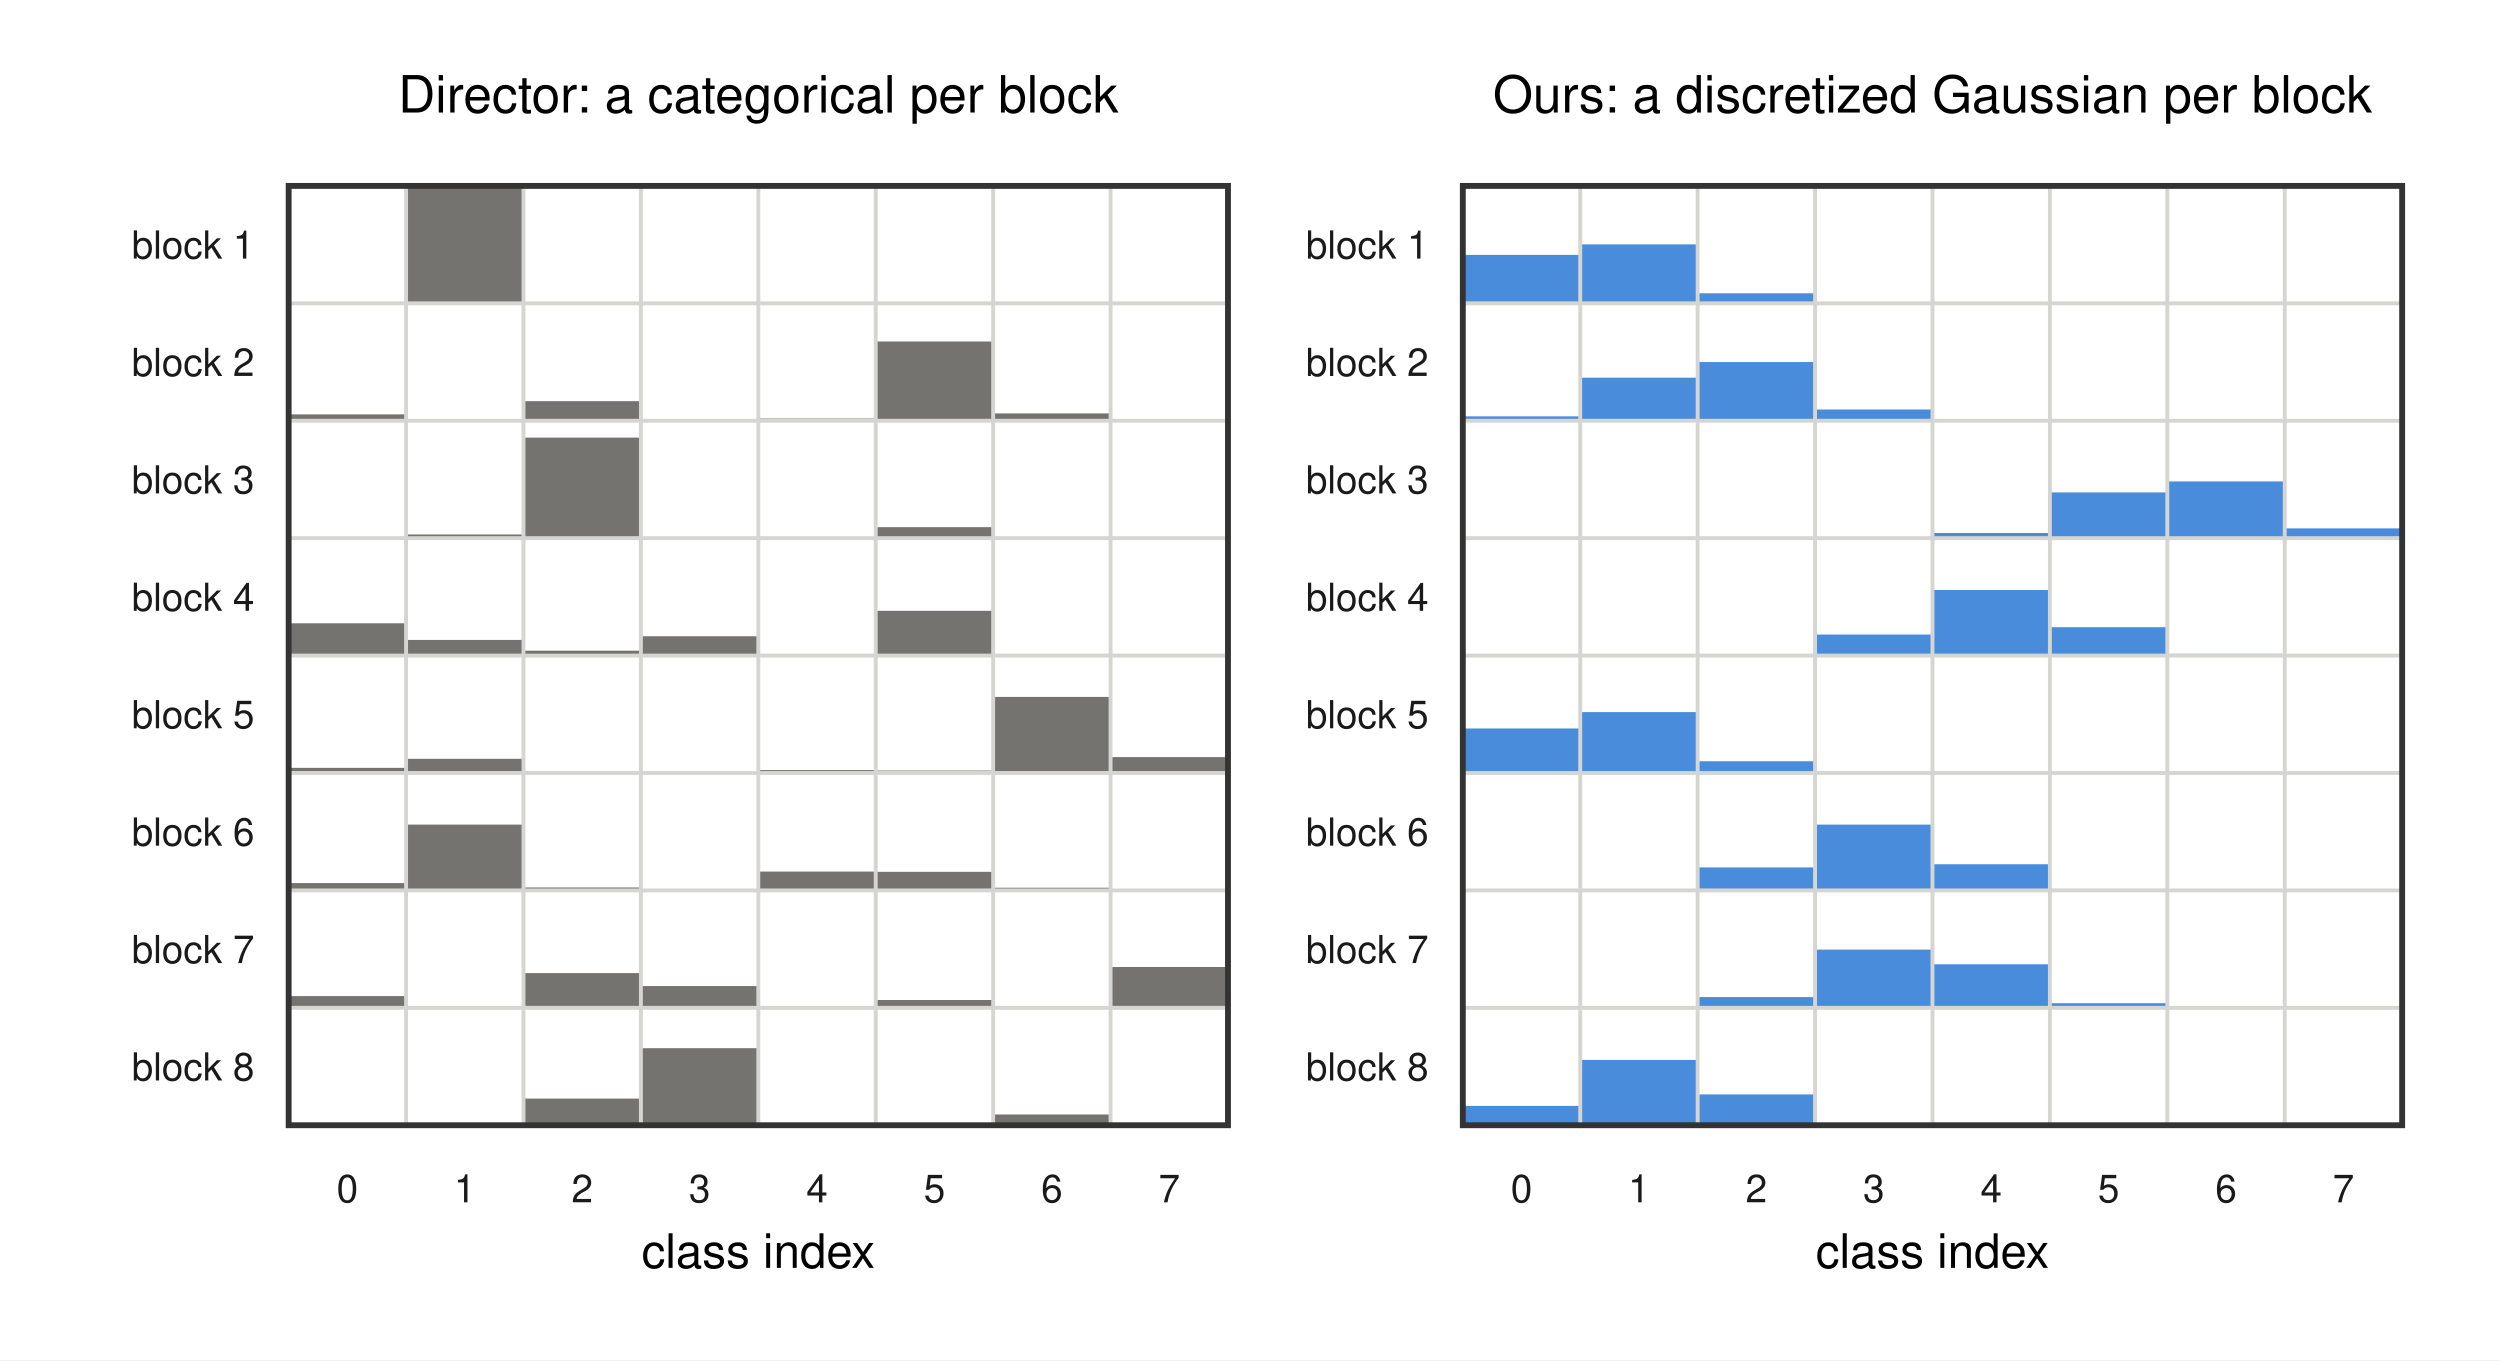
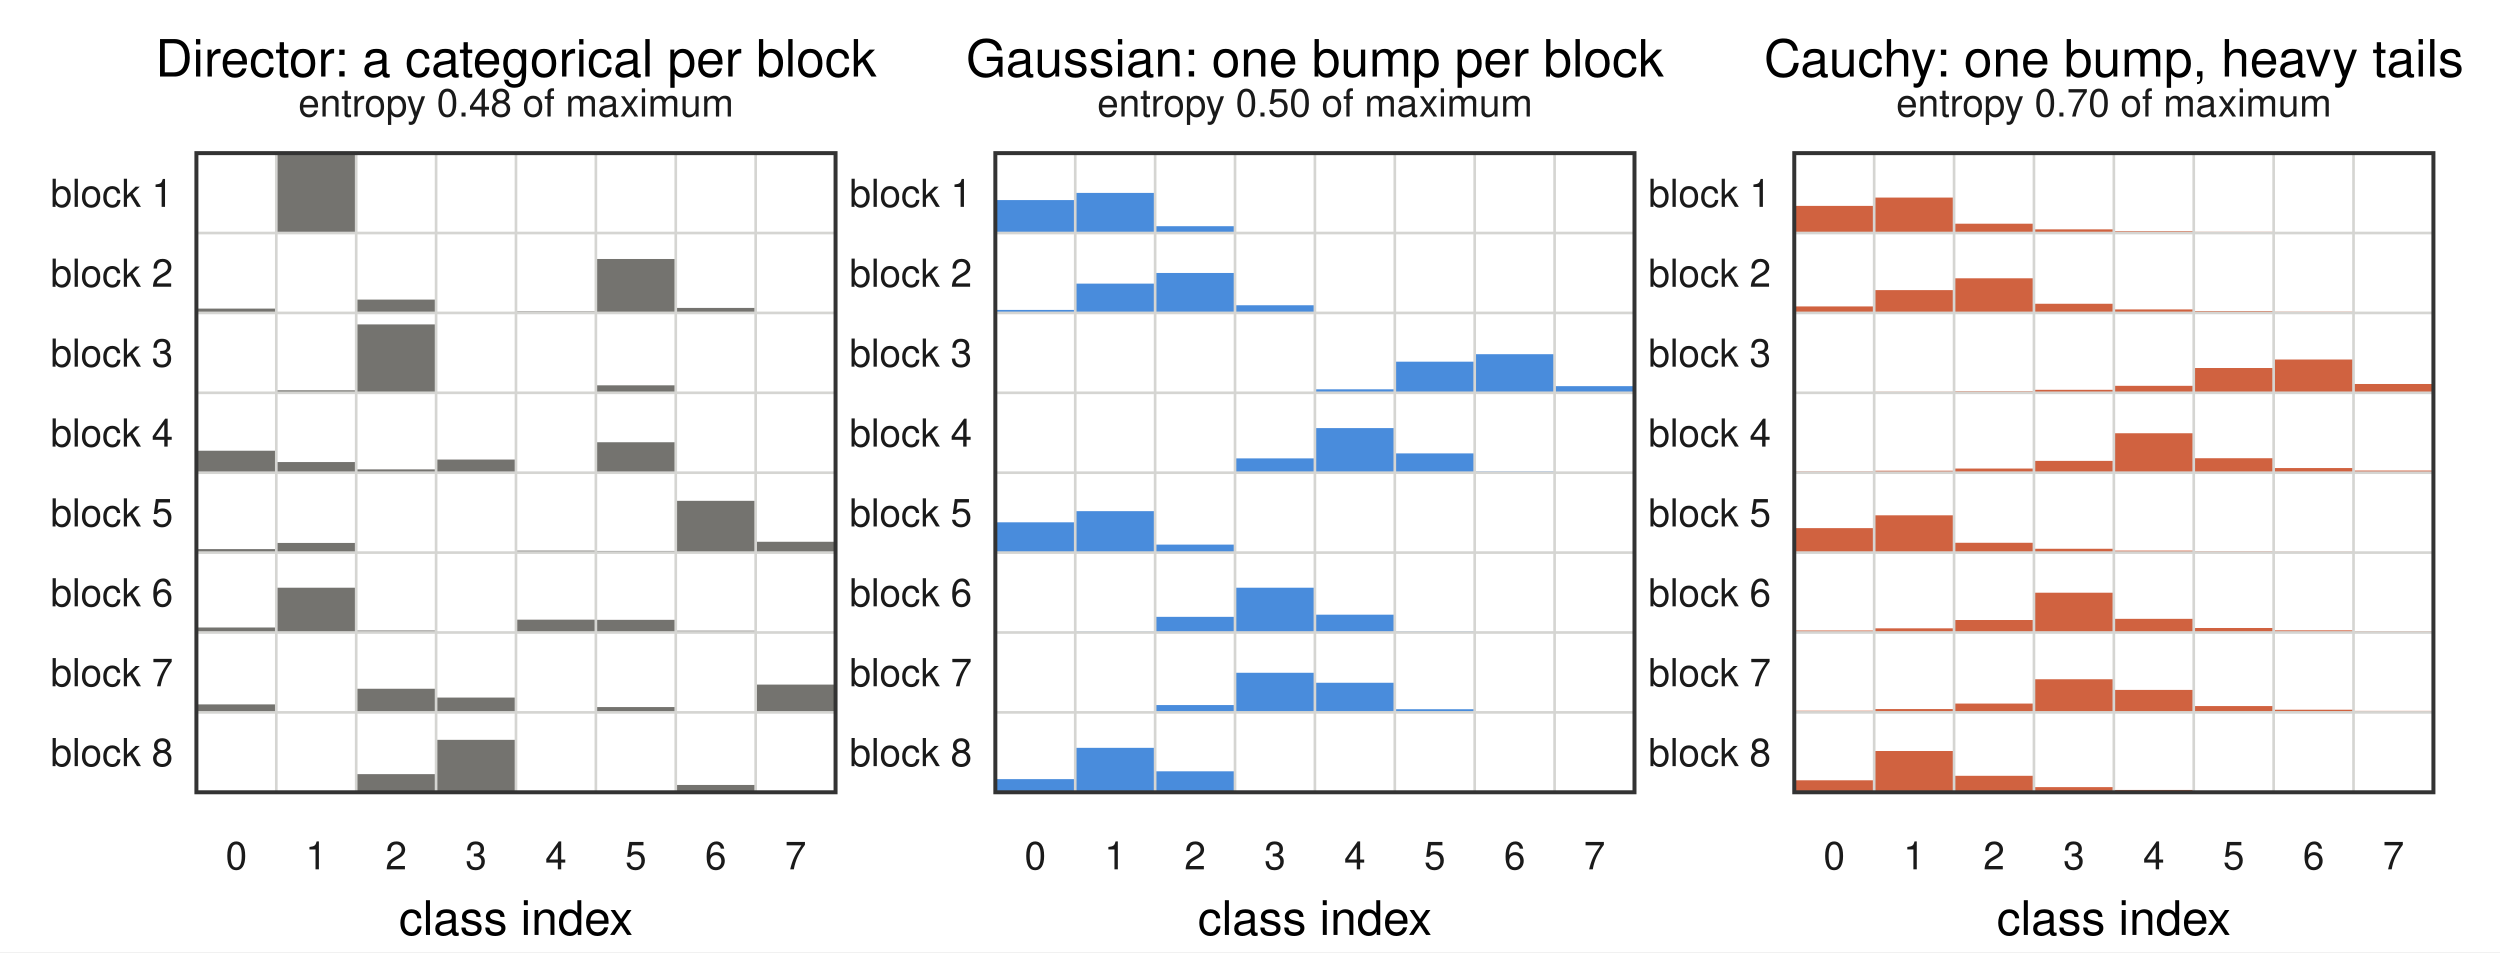
- <svg xmlns="http://www.w3.org/2000/svg" width="1022" height="556" viewBox="0 0 1022 556" font-family="Helvetica,Arial,sans-serif">
-   <rect width="1022" height="556" fill="white" />
-   <text x="310.0" y="46.0" font-size="21.0" fill="#000000" text-anchor="middle">Director: a categorical per block</text>
-   <rect x="166.0" y="76.0" width="48" height="48.0" fill="#5c5b56" fill-opacity="0.85" />
-   <text x="104" y="105.7" font-size="15.8" fill="#1a1a1a" text-anchor="end">block 1</text>
-   <rect x="118.0" y="169.4" width="48" height="2.6" fill="#5c5b56" fill-opacity="0.85" />
-   <rect x="166.0" y="171.5" width="48" height="0.5" fill="#5c5b56" fill-opacity="0.85" />
-   <rect x="214.0" y="164.0" width="48" height="8.0" fill="#5c5b56" fill-opacity="0.85" />
-   <rect x="262.0" y="171.5" width="48" height="0.5" fill="#5c5b56" fill-opacity="0.85" />
-   <rect x="310.0" y="171.1" width="48" height="0.9" fill="#5c5b56" fill-opacity="0.85" />
-   <rect x="358.0" y="139.6" width="48" height="32.4" fill="#5c5b56" fill-opacity="0.85" />
-   <rect x="406.0" y="169.0" width="48" height="3.0" fill="#5c5b56" fill-opacity="0.85" />
-   <text x="104" y="153.7" font-size="15.8" fill="#1a1a1a" text-anchor="end">block 2</text>
-   <rect x="166.0" y="218.5" width="48" height="1.5" fill="#5c5b56" fill-opacity="0.85" />
-   <rect x="214.0" y="178.9" width="48" height="41.1" fill="#5c5b56" fill-opacity="0.85" />
-   <rect x="358.0" y="215.5" width="48" height="4.5" fill="#5c5b56" fill-opacity="0.85" />
-   <text x="104" y="201.7" font-size="15.8" fill="#1a1a1a" text-anchor="end">block 3</text>
-   <rect x="118.0" y="254.8" width="48" height="13.2" fill="#5c5b56" fill-opacity="0.85" />
-   <rect x="166.0" y="261.6" width="48" height="6.4" fill="#5c5b56" fill-opacity="0.85" />
-   <rect x="214.0" y="266.0" width="48" height="2.0" fill="#5c5b56" fill-opacity="0.85" />
-   <rect x="262.0" y="260.1" width="48" height="7.9" fill="#5c5b56" fill-opacity="0.85" />
-   <rect x="358.0" y="249.7" width="48" height="18.3" fill="#5c5b56" fill-opacity="0.85" />
-   <text x="104" y="249.7" font-size="15.8" fill="#1a1a1a" text-anchor="end">block 4</text>
-   <rect x="118.0" y="313.9" width="48" height="2.1" fill="#5c5b56" fill-opacity="0.85" />
-   <rect x="166.0" y="310.2" width="48" height="5.8" fill="#5c5b56" fill-opacity="0.85" />
-   <rect x="310.0" y="314.8" width="48" height="1.2" fill="#5c5b56" fill-opacity="0.85" />
-   <rect x="358.0" y="315.0" width="48" height="1.0" fill="#5c5b56" fill-opacity="0.85" />
-   <rect x="406.0" y="284.9" width="48" height="31.1" fill="#5c5b56" fill-opacity="0.85" />
-   <rect x="454.0" y="309.5" width="48" height="6.5" fill="#5c5b56" fill-opacity="0.85" />
-   <text x="104" y="297.7" font-size="15.8" fill="#1a1a1a" text-anchor="end">block 5</text>
-   <rect x="118.0" y="361.0" width="48" height="3.0" fill="#5c5b56" fill-opacity="0.85" />
-   <rect x="166.0" y="337.1" width="48" height="26.9" fill="#5c5b56" fill-opacity="0.85" />
-   <rect x="214.0" y="362.8" width="48" height="1.2" fill="#5c5b56" fill-opacity="0.85" />
-   <rect x="310.0" y="356.3" width="48" height="7.7" fill="#5c5b56" fill-opacity="0.85" />
-   <rect x="358.0" y="356.4" width="48" height="7.6" fill="#5c5b56" fill-opacity="0.85" />
-   <rect x="406.0" y="362.9" width="48" height="1.1" fill="#5c5b56" fill-opacity="0.85" />
-   <text x="104" y="345.7" font-size="15.8" fill="#1a1a1a" text-anchor="end">block 6</text>
-   <rect x="118.0" y="407.2" width="48" height="4.8" fill="#5c5b56" fill-opacity="0.85" />
-   <rect x="214.0" y="397.8" width="48" height="14.2" fill="#5c5b56" fill-opacity="0.85" />
-   <rect x="262.0" y="403.1" width="48" height="8.9" fill="#5c5b56" fill-opacity="0.85" />
-   <rect x="358.0" y="408.8" width="48" height="3.2" fill="#5c5b56" fill-opacity="0.85" />
-   <rect x="454.0" y="395.3" width="48" height="16.7" fill="#5c5b56" fill-opacity="0.85" />
-   <text x="104" y="393.7" font-size="15.8" fill="#1a1a1a" text-anchor="end">block 7</text>
-   <rect x="214.0" y="449.1" width="48" height="10.9" fill="#5c5b56" fill-opacity="0.85" />
-   <rect x="262.0" y="428.5" width="48" height="31.5" fill="#5c5b56" fill-opacity="0.85" />
-   <rect x="358.0" y="459.4" width="48" height="0.6" fill="#5c5b56" fill-opacity="0.85" />
-   <rect x="406.0" y="455.6" width="48" height="4.4" fill="#5c5b56" fill-opacity="0.85" />
-   <rect x="454.0" y="459.5" width="48" height="0.5" fill="#5c5b56" fill-opacity="0.85" />
-   <text x="104" y="441.7" font-size="15.8" fill="#1a1a1a" text-anchor="end">block 8</text>
-   <line x1="118" y1="76" x2="502" y2="76" stroke="#d5d5d2" stroke-width="1.6" />
-   <line x1="118" y1="124" x2="502" y2="124" stroke="#d5d5d2" stroke-width="1.6" />
-   <line x1="118" y1="172" x2="502" y2="172" stroke="#d5d5d2" stroke-width="1.6" />
-   <line x1="118" y1="220" x2="502" y2="220" stroke="#d5d5d2" stroke-width="1.6" />
-   <line x1="118" y1="268" x2="502" y2="268" stroke="#d5d5d2" stroke-width="1.6" />
-   <line x1="118" y1="316" x2="502" y2="316" stroke="#d5d5d2" stroke-width="1.6" />
-   <line x1="118" y1="364" x2="502" y2="364" stroke="#d5d5d2" stroke-width="1.6" />
-   <line x1="118" y1="412" x2="502" y2="412" stroke="#d5d5d2" stroke-width="1.6" />
-   <line x1="118" y1="460" x2="502" y2="460" stroke="#d5d5d2" stroke-width="1.6" />
-   <line x1="118" y1="76" x2="118" y2="460" stroke="#d5d5d2" stroke-width="1.6" />
-   <line x1="166" y1="76" x2="166" y2="460" stroke="#d5d5d2" stroke-width="1.6" />
-   <line x1="214" y1="76" x2="214" y2="460" stroke="#d5d5d2" stroke-width="1.6" />
-   <line x1="262" y1="76" x2="262" y2="460" stroke="#d5d5d2" stroke-width="1.6" />
-   <line x1="310" y1="76" x2="310" y2="460" stroke="#d5d5d2" stroke-width="1.6" />
-   <line x1="358" y1="76" x2="358" y2="460" stroke="#d5d5d2" stroke-width="1.6" />
-   <line x1="406" y1="76" x2="406" y2="460" stroke="#d5d5d2" stroke-width="1.6" />
-   <line x1="454" y1="76" x2="454" y2="460" stroke="#d5d5d2" stroke-width="1.6" />
-   <line x1="502" y1="76" x2="502" y2="460" stroke="#d5d5d2" stroke-width="1.6" />
-   <rect x="118" y="76" width="384" height="384" fill="none" stroke="#333333" stroke-width="2.4" />
-   <text x="142.0" y="491.5" font-size="15.8" fill="#1a1a1a" text-anchor="middle">0</text>
-   <text x="190.0" y="491.5" font-size="15.8" fill="#1a1a1a" text-anchor="middle">1</text>
-   <text x="238.0" y="491.5" font-size="15.8" fill="#1a1a1a" text-anchor="middle">2</text>
-   <text x="286.0" y="491.5" font-size="15.8" fill="#1a1a1a" text-anchor="middle">3</text>
-   <text x="334.0" y="491.5" font-size="15.8" fill="#1a1a1a" text-anchor="middle">4</text>
-   <text x="382.0" y="491.5" font-size="15.8" fill="#1a1a1a" text-anchor="middle">5</text>
-   <text x="430.0" y="491.5" font-size="15.8" fill="#1a1a1a" text-anchor="middle">6</text>
-   <text x="478.0" y="491.5" font-size="15.8" fill="#1a1a1a" text-anchor="middle">7</text>
-   <text x="310.0" y="518.3" font-size="19.4" fill="#000000" text-anchor="middle">class index</text>
-   <text x="790.0" y="46.0" font-size="21.0" fill="#000000" text-anchor="middle">Ours: a discretized Gaussian per block</text>
-   <rect x="598.0" y="104.2" width="48" height="19.8" fill="#2a78d6" fill-opacity="0.85" />
-   <rect x="646.0" y="99.9" width="48" height="24.1" fill="#2a78d6" fill-opacity="0.85" />
-   <rect x="694.0" y="119.9" width="48" height="4.1" fill="#2a78d6" fill-opacity="0.85" />
-   <text x="584" y="105.7" font-size="15.8" fill="#1a1a1a" text-anchor="end">block 1</text>
-   <rect x="598.0" y="170.2" width="48" height="1.8" fill="#2a78d6" fill-opacity="0.85" />
-   <rect x="646.0" y="154.4" width="48" height="17.6" fill="#2a78d6" fill-opacity="0.85" />
-   <rect x="694.0" y="148.0" width="48" height="24.0" fill="#2a78d6" fill-opacity="0.85" />
-   <rect x="742.0" y="167.4" width="48" height="4.6" fill="#2a78d6" fill-opacity="0.85" />
-   <text x="584" y="153.7" font-size="15.8" fill="#1a1a1a" text-anchor="end">block 2</text>
-   <rect x="790.0" y="217.9" width="48" height="2.1" fill="#2a78d6" fill-opacity="0.85" />
-   <rect x="838.0" y="201.3" width="48" height="18.7" fill="#2a78d6" fill-opacity="0.85" />
-   <rect x="886.0" y="196.8" width="48" height="23.2" fill="#2a78d6" fill-opacity="0.85" />
-   <rect x="934.0" y="216.0" width="48" height="4.0" fill="#2a78d6" fill-opacity="0.85" />
-   <text x="584" y="201.7" font-size="15.8" fill="#1a1a1a" text-anchor="end">block 3</text>
-   <rect x="742.0" y="259.4" width="48" height="8.6" fill="#2a78d6" fill-opacity="0.85" />
-   <rect x="790.0" y="241.2" width="48" height="26.8" fill="#2a78d6" fill-opacity="0.85" />
-   <rect x="838.0" y="256.4" width="48" height="11.6" fill="#2a78d6" fill-opacity="0.85" />
-   <rect x="886.0" y="267.3" width="48" height="0.7" fill="#2a78d6" fill-opacity="0.85" />
-   <text x="584" y="249.7" font-size="15.8" fill="#1a1a1a" text-anchor="end">block 4</text>
-   <rect x="598.0" y="297.8" width="48" height="18.2" fill="#2a78d6" fill-opacity="0.85" />
-   <rect x="646.0" y="291.1" width="48" height="24.9" fill="#2a78d6" fill-opacity="0.85" />
-   <rect x="694.0" y="311.2" width="48" height="4.8" fill="#2a78d6" fill-opacity="0.85" />
-   <text x="584" y="297.7" font-size="15.8" fill="#1a1a1a" text-anchor="end">block 5</text>
-   <rect x="646.0" y="363.5" width="48" height="0.5" fill="#2a78d6" fill-opacity="0.85" />
-   <rect x="694.0" y="354.6" width="48" height="9.4" fill="#2a78d6" fill-opacity="0.85" />
-   <rect x="742.0" y="337.1" width="48" height="26.9" fill="#2a78d6" fill-opacity="0.85" />
-   <rect x="790.0" y="353.3" width="48" height="10.7" fill="#2a78d6" fill-opacity="0.85" />
-   <rect x="838.0" y="363.4" width="48" height="0.6" fill="#2a78d6" fill-opacity="0.85" />
-   <text x="584" y="345.7" font-size="15.8" fill="#1a1a1a" text-anchor="end">block 6</text>
-   <rect x="694.0" y="407.6" width="48" height="4.4" fill="#2a78d6" fill-opacity="0.85" />
-   <rect x="742.0" y="388.2" width="48" height="23.8" fill="#2a78d6" fill-opacity="0.85" />
-   <rect x="790.0" y="394.2" width="48" height="17.8" fill="#2a78d6" fill-opacity="0.85" />
-   <rect x="838.0" y="410.1" width="48" height="1.9" fill="#2a78d6" fill-opacity="0.85" />
-   <text x="584" y="393.7" font-size="15.8" fill="#1a1a1a" text-anchor="end">block 7</text>
-   <rect x="598.0" y="452.1" width="48" height="7.9" fill="#2a78d6" fill-opacity="0.85" />
-   <rect x="646.0" y="433.3" width="48" height="26.7" fill="#2a78d6" fill-opacity="0.85" />
-   <rect x="694.0" y="447.4" width="48" height="12.6" fill="#2a78d6" fill-opacity="0.85" />
-   <rect x="742.0" y="459.2" width="48" height="0.8" fill="#2a78d6" fill-opacity="0.85" />
-   <text x="584" y="441.7" font-size="15.8" fill="#1a1a1a" text-anchor="end">block 8</text>
-   <line x1="598" y1="76" x2="982" y2="76" stroke="#d5d5d2" stroke-width="1.6" />
-   <line x1="598" y1="124" x2="982" y2="124" stroke="#d5d5d2" stroke-width="1.6" />
-   <line x1="598" y1="172" x2="982" y2="172" stroke="#d5d5d2" stroke-width="1.6" />
-   <line x1="598" y1="220" x2="982" y2="220" stroke="#d5d5d2" stroke-width="1.6" />
-   <line x1="598" y1="268" x2="982" y2="268" stroke="#d5d5d2" stroke-width="1.6" />
-   <line x1="598" y1="316" x2="982" y2="316" stroke="#d5d5d2" stroke-width="1.6" />
-   <line x1="598" y1="364" x2="982" y2="364" stroke="#d5d5d2" stroke-width="1.6" />
-   <line x1="598" y1="412" x2="982" y2="412" stroke="#d5d5d2" stroke-width="1.6" />
-   <line x1="598" y1="460" x2="982" y2="460" stroke="#d5d5d2" stroke-width="1.6" />
-   <line x1="598" y1="76" x2="598" y2="460" stroke="#d5d5d2" stroke-width="1.6" />
-   <line x1="646" y1="76" x2="646" y2="460" stroke="#d5d5d2" stroke-width="1.6" />
-   <line x1="694" y1="76" x2="694" y2="460" stroke="#d5d5d2" stroke-width="1.6" />
-   <line x1="742" y1="76" x2="742" y2="460" stroke="#d5d5d2" stroke-width="1.6" />
-   <line x1="790" y1="76" x2="790" y2="460" stroke="#d5d5d2" stroke-width="1.6" />
-   <line x1="838" y1="76" x2="838" y2="460" stroke="#d5d5d2" stroke-width="1.6" />
-   <line x1="886" y1="76" x2="886" y2="460" stroke="#d5d5d2" stroke-width="1.6" />
-   <line x1="934" y1="76" x2="934" y2="460" stroke="#d5d5d2" stroke-width="1.6" />
-   <line x1="982" y1="76" x2="982" y2="460" stroke="#d5d5d2" stroke-width="1.6" />
-   <rect x="598" y="76" width="384" height="384" fill="none" stroke="#333333" stroke-width="2.4" />
-   <text x="622.0" y="491.5" font-size="15.8" fill="#1a1a1a" text-anchor="middle">0</text>
-   <text x="670.0" y="491.5" font-size="15.8" fill="#1a1a1a" text-anchor="middle">1</text>
-   <text x="718.0" y="491.5" font-size="15.8" fill="#1a1a1a" text-anchor="middle">2</text>
-   <text x="766.0" y="491.5" font-size="15.8" fill="#1a1a1a" text-anchor="middle">3</text>
-   <text x="814.0" y="491.5" font-size="15.8" fill="#1a1a1a" text-anchor="middle">4</text>
-   <text x="862.0" y="491.5" font-size="15.8" fill="#1a1a1a" text-anchor="middle">5</text>
-   <text x="910.0" y="491.5" font-size="15.8" fill="#1a1a1a" text-anchor="middle">6</text>
-   <text x="958.0" y="491.5" font-size="15.8" fill="#1a1a1a" text-anchor="middle">7</text>
-   <text x="790.0" y="518.3" font-size="19.4" fill="#000000" text-anchor="middle">class index</text>
+ <svg xmlns="http://www.w3.org/2000/svg" width="1502" height="572" viewBox="0 0 1502 572" font-family="Helvetica,Arial,sans-serif">
+   <rect width="1502" height="572" fill="white" />
+   <text x="310.0" y="46.0" font-size="30.9" fill="#000000" text-anchor="middle">Director: a categorical per block</text>
+   <text x="310.0" y="70.0" font-size="23.2" fill="#1a1a1a" text-anchor="middle">entropy 0.48 of maximum</text>
+   <rect x="166.0" y="92.0" width="48" height="48.0" fill="#5c5b56" fill-opacity="0.85" />
+   <text x="104" y="124.3" font-size="23.2" fill="#1a1a1a" text-anchor="end">block 1</text>
+   <rect x="118.0" y="185.4" width="48" height="2.6" fill="#5c5b56" fill-opacity="0.85" />
+   <rect x="166.0" y="187.5" width="48" height="0.5" fill="#5c5b56" fill-opacity="0.85" />
+   <rect x="214.0" y="180.0" width="48" height="8.0" fill="#5c5b56" fill-opacity="0.85" />
+   <rect x="262.0" y="187.5" width="48" height="0.5" fill="#5c5b56" fill-opacity="0.85" />
+   <rect x="310.0" y="187.1" width="48" height="0.9" fill="#5c5b56" fill-opacity="0.85" />
+   <rect x="358.0" y="155.6" width="48" height="32.4" fill="#5c5b56" fill-opacity="0.85" />
+   <rect x="406.0" y="185.0" width="48" height="3.0" fill="#5c5b56" fill-opacity="0.85" />
+   <text x="104" y="172.3" font-size="23.2" fill="#1a1a1a" text-anchor="end">block 2</text>
+   <rect x="166.0" y="234.5" width="48" height="1.5" fill="#5c5b56" fill-opacity="0.85" />
+   <rect x="214.0" y="194.9" width="48" height="41.1" fill="#5c5b56" fill-opacity="0.85" />
+   <rect x="358.0" y="231.5" width="48" height="4.5" fill="#5c5b56" fill-opacity="0.85" />
+   <text x="104" y="220.3" font-size="23.2" fill="#1a1a1a" text-anchor="end">block 3</text>
+   <rect x="118.0" y="270.8" width="48" height="13.2" fill="#5c5b56" fill-opacity="0.85" />
+   <rect x="166.0" y="277.6" width="48" height="6.4" fill="#5c5b56" fill-opacity="0.85" />
+   <rect x="214.0" y="282.0" width="48" height="2.0" fill="#5c5b56" fill-opacity="0.85" />
+   <rect x="262.0" y="276.1" width="48" height="7.9" fill="#5c5b56" fill-opacity="0.85" />
+   <rect x="358.0" y="265.7" width="48" height="18.3" fill="#5c5b56" fill-opacity="0.85" />
+   <text x="104" y="268.3" font-size="23.2" fill="#1a1a1a" text-anchor="end">block 4</text>
+   <rect x="118.0" y="329.9" width="48" height="2.1" fill="#5c5b56" fill-opacity="0.85" />
+   <rect x="166.0" y="326.2" width="48" height="5.8" fill="#5c5b56" fill-opacity="0.85" />
+   <rect x="310.0" y="330.8" width="48" height="1.2" fill="#5c5b56" fill-opacity="0.85" />
+   <rect x="358.0" y="331.0" width="48" height="1.0" fill="#5c5b56" fill-opacity="0.85" />
+   <rect x="406.0" y="300.9" width="48" height="31.1" fill="#5c5b56" fill-opacity="0.85" />
+   <rect x="454.0" y="325.5" width="48" height="6.5" fill="#5c5b56" fill-opacity="0.85" />
+   <text x="104" y="316.3" font-size="23.2" fill="#1a1a1a" text-anchor="end">block 5</text>
+   <rect x="118.0" y="377.0" width="48" height="3.0" fill="#5c5b56" fill-opacity="0.85" />
+   <rect x="166.0" y="353.1" width="48" height="26.9" fill="#5c5b56" fill-opacity="0.85" />
+   <rect x="214.0" y="378.8" width="48" height="1.2" fill="#5c5b56" fill-opacity="0.85" />
+   <rect x="310.0" y="372.3" width="48" height="7.7" fill="#5c5b56" fill-opacity="0.85" />
+   <rect x="358.0" y="372.4" width="48" height="7.6" fill="#5c5b56" fill-opacity="0.85" />
+   <rect x="406.0" y="378.9" width="48" height="1.1" fill="#5c5b56" fill-opacity="0.85" />
+   <text x="104" y="364.3" font-size="23.2" fill="#1a1a1a" text-anchor="end">block 6</text>
+   <rect x="118.0" y="423.2" width="48" height="4.8" fill="#5c5b56" fill-opacity="0.85" />
+   <rect x="214.0" y="413.8" width="48" height="14.2" fill="#5c5b56" fill-opacity="0.85" />
+   <rect x="262.0" y="419.1" width="48" height="8.9" fill="#5c5b56" fill-opacity="0.85" />
+   <rect x="358.0" y="424.8" width="48" height="3.2" fill="#5c5b56" fill-opacity="0.85" />
+   <rect x="454.0" y="411.3" width="48" height="16.7" fill="#5c5b56" fill-opacity="0.85" />
+   <text x="104" y="412.3" font-size="23.2" fill="#1a1a1a" text-anchor="end">block 7</text>
+   <rect x="214.0" y="465.1" width="48" height="10.9" fill="#5c5b56" fill-opacity="0.85" />
+   <rect x="262.0" y="444.5" width="48" height="31.5" fill="#5c5b56" fill-opacity="0.85" />
+   <rect x="358.0" y="475.4" width="48" height="0.6" fill="#5c5b56" fill-opacity="0.85" />
+   <rect x="406.0" y="471.6" width="48" height="4.4" fill="#5c5b56" fill-opacity="0.85" />
+   <rect x="454.0" y="475.5" width="48" height="0.5" fill="#5c5b56" fill-opacity="0.85" />
+   <text x="104" y="460.3" font-size="23.2" fill="#1a1a1a" text-anchor="end">block 8</text>
+   <line x1="118" y1="92" x2="502" y2="92" stroke="#d5d5d2" stroke-width="1.6" />
+   <line x1="118" y1="140" x2="502" y2="140" stroke="#d5d5d2" stroke-width="1.6" />
+   <line x1="118" y1="188" x2="502" y2="188" stroke="#d5d5d2" stroke-width="1.6" />
+   <line x1="118" y1="236" x2="502" y2="236" stroke="#d5d5d2" stroke-width="1.6" />
+   <line x1="118" y1="284" x2="502" y2="284" stroke="#d5d5d2" stroke-width="1.6" />
+   <line x1="118" y1="332" x2="502" y2="332" stroke="#d5d5d2" stroke-width="1.6" />
+   <line x1="118" y1="380" x2="502" y2="380" stroke="#d5d5d2" stroke-width="1.6" />
+   <line x1="118" y1="428" x2="502" y2="428" stroke="#d5d5d2" stroke-width="1.6" />
+   <line x1="118" y1="476" x2="502" y2="476" stroke="#d5d5d2" stroke-width="1.6" />
+   <line x1="118" y1="92" x2="118" y2="476" stroke="#d5d5d2" stroke-width="1.6" />
+   <line x1="166" y1="92" x2="166" y2="476" stroke="#d5d5d2" stroke-width="1.6" />
+   <line x1="214" y1="92" x2="214" y2="476" stroke="#d5d5d2" stroke-width="1.6" />
+   <line x1="262" y1="92" x2="262" y2="476" stroke="#d5d5d2" stroke-width="1.6" />
+   <line x1="310" y1="92" x2="310" y2="476" stroke="#d5d5d2" stroke-width="1.6" />
+   <line x1="358" y1="92" x2="358" y2="476" stroke="#d5d5d2" stroke-width="1.6" />
+   <line x1="406" y1="92" x2="406" y2="476" stroke="#d5d5d2" stroke-width="1.6" />
+   <line x1="454" y1="92" x2="454" y2="476" stroke="#d5d5d2" stroke-width="1.6" />
+   <line x1="502" y1="92" x2="502" y2="476" stroke="#d5d5d2" stroke-width="1.6" />
+   <rect x="118" y="92" width="384" height="384" fill="none" stroke="#333333" stroke-width="2.4" />
+   <text x="142.0" y="522.3" font-size="23.2" fill="#1a1a1a" text-anchor="middle">0</text>
+   <text x="190.0" y="522.3" font-size="23.2" fill="#1a1a1a" text-anchor="middle">1</text>
+   <text x="238.0" y="522.3" font-size="23.2" fill="#1a1a1a" text-anchor="middle">2</text>
+   <text x="286.0" y="522.3" font-size="23.2" fill="#1a1a1a" text-anchor="middle">3</text>
+   <text x="334.0" y="522.3" font-size="23.2" fill="#1a1a1a" text-anchor="middle">4</text>
+   <text x="382.0" y="522.3" font-size="23.2" fill="#1a1a1a" text-anchor="middle">5</text>
+   <text x="430.0" y="522.3" font-size="23.2" fill="#1a1a1a" text-anchor="middle">6</text>
+   <text x="478.0" y="522.3" font-size="23.2" fill="#1a1a1a" text-anchor="middle">7</text>
+   <text x="310.0" y="561.7" font-size="28.6" fill="#000000" text-anchor="middle">class index</text>
+   <text x="790.0" y="46.0" font-size="30.9" fill="#000000" text-anchor="middle">Gaussian: one bump per block</text>
+   <text x="790.0" y="70.0" font-size="23.2" fill="#1a1a1a" text-anchor="middle">entropy 0.50 of maximum</text>
+   <rect x="598.0" y="120.2" width="48" height="19.8" fill="#2a78d6" fill-opacity="0.85" />
+   <rect x="646.0" y="115.9" width="48" height="24.1" fill="#2a78d6" fill-opacity="0.85" />
+   <rect x="694.0" y="135.9" width="48" height="4.1" fill="#2a78d6" fill-opacity="0.85" />
+   <text x="584" y="124.3" font-size="23.2" fill="#1a1a1a" text-anchor="end">block 1</text>
+   <rect x="598.0" y="186.2" width="48" height="1.8" fill="#2a78d6" fill-opacity="0.85" />
+   <rect x="646.0" y="170.4" width="48" height="17.6" fill="#2a78d6" fill-opacity="0.85" />
+   <rect x="694.0" y="164.0" width="48" height="24.0" fill="#2a78d6" fill-opacity="0.85" />
+   <rect x="742.0" y="183.4" width="48" height="4.6" fill="#2a78d6" fill-opacity="0.85" />
+   <text x="584" y="172.3" font-size="23.2" fill="#1a1a1a" text-anchor="end">block 2</text>
+   <rect x="790.0" y="233.9" width="48" height="2.1" fill="#2a78d6" fill-opacity="0.85" />
+   <rect x="838.0" y="217.3" width="48" height="18.7" fill="#2a78d6" fill-opacity="0.85" />
+   <rect x="886.0" y="212.8" width="48" height="23.2" fill="#2a78d6" fill-opacity="0.85" />
+   <rect x="934.0" y="232.0" width="48" height="4.0" fill="#2a78d6" fill-opacity="0.85" />
+   <text x="584" y="220.3" font-size="23.2" fill="#1a1a1a" text-anchor="end">block 3</text>
+   <rect x="742.0" y="275.4" width="48" height="8.6" fill="#2a78d6" fill-opacity="0.85" />
+   <rect x="790.0" y="257.2" width="48" height="26.8" fill="#2a78d6" fill-opacity="0.85" />
+   <rect x="838.0" y="272.4" width="48" height="11.6" fill="#2a78d6" fill-opacity="0.85" />
+   <rect x="886.0" y="283.3" width="48" height="0.7" fill="#2a78d6" fill-opacity="0.85" />
+   <text x="584" y="268.3" font-size="23.2" fill="#1a1a1a" text-anchor="end">block 4</text>
+   <rect x="598.0" y="313.8" width="48" height="18.2" fill="#2a78d6" fill-opacity="0.85" />
+   <rect x="646.0" y="307.1" width="48" height="24.9" fill="#2a78d6" fill-opacity="0.85" />
+   <rect x="694.0" y="327.2" width="48" height="4.8" fill="#2a78d6" fill-opacity="0.85" />
+   <text x="584" y="316.3" font-size="23.2" fill="#1a1a1a" text-anchor="end">block 5</text>
+   <rect x="646.0" y="379.5" width="48" height="0.5" fill="#2a78d6" fill-opacity="0.85" />
+   <rect x="694.0" y="370.6" width="48" height="9.4" fill="#2a78d6" fill-opacity="0.85" />
+   <rect x="742.0" y="353.1" width="48" height="26.9" fill="#2a78d6" fill-opacity="0.85" />
+   <rect x="790.0" y="369.3" width="48" height="10.7" fill="#2a78d6" fill-opacity="0.85" />
+   <rect x="838.0" y="379.4" width="48" height="0.6" fill="#2a78d6" fill-opacity="0.85" />
+   <text x="584" y="364.3" font-size="23.2" fill="#1a1a1a" text-anchor="end">block 6</text>
+   <rect x="694.0" y="423.6" width="48" height="4.4" fill="#2a78d6" fill-opacity="0.85" />
+   <rect x="742.0" y="404.2" width="48" height="23.8" fill="#2a78d6" fill-opacity="0.85" />
+   <rect x="790.0" y="410.2" width="48" height="17.8" fill="#2a78d6" fill-opacity="0.85" />
+   <rect x="838.0" y="426.1" width="48" height="1.9" fill="#2a78d6" fill-opacity="0.85" />
+   <text x="584" y="412.3" font-size="23.2" fill="#1a1a1a" text-anchor="end">block 7</text>
+   <rect x="598.0" y="468.1" width="48" height="7.9" fill="#2a78d6" fill-opacity="0.85" />
+   <rect x="646.0" y="449.3" width="48" height="26.7" fill="#2a78d6" fill-opacity="0.85" />
+   <rect x="694.0" y="463.4" width="48" height="12.6" fill="#2a78d6" fill-opacity="0.85" />
+   <rect x="742.0" y="475.2" width="48" height="0.8" fill="#2a78d6" fill-opacity="0.85" />
+   <text x="584" y="460.3" font-size="23.2" fill="#1a1a1a" text-anchor="end">block 8</text>
+   <line x1="598" y1="92" x2="982" y2="92" stroke="#d5d5d2" stroke-width="1.6" />
+   <line x1="598" y1="140" x2="982" y2="140" stroke="#d5d5d2" stroke-width="1.6" />
+   <line x1="598" y1="188" x2="982" y2="188" stroke="#d5d5d2" stroke-width="1.6" />
+   <line x1="598" y1="236" x2="982" y2="236" stroke="#d5d5d2" stroke-width="1.6" />
+   <line x1="598" y1="284" x2="982" y2="284" stroke="#d5d5d2" stroke-width="1.6" />
+   <line x1="598" y1="332" x2="982" y2="332" stroke="#d5d5d2" stroke-width="1.6" />
+   <line x1="598" y1="380" x2="982" y2="380" stroke="#d5d5d2" stroke-width="1.6" />
+   <line x1="598" y1="428" x2="982" y2="428" stroke="#d5d5d2" stroke-width="1.6" />
+   <line x1="598" y1="476" x2="982" y2="476" stroke="#d5d5d2" stroke-width="1.6" />
+   <line x1="598" y1="92" x2="598" y2="476" stroke="#d5d5d2" stroke-width="1.6" />
+   <line x1="646" y1="92" x2="646" y2="476" stroke="#d5d5d2" stroke-width="1.6" />
+   <line x1="694" y1="92" x2="694" y2="476" stroke="#d5d5d2" stroke-width="1.6" />
+   <line x1="742" y1="92" x2="742" y2="476" stroke="#d5d5d2" stroke-width="1.6" />
+   <line x1="790" y1="92" x2="790" y2="476" stroke="#d5d5d2" stroke-width="1.6" />
+   <line x1="838" y1="92" x2="838" y2="476" stroke="#d5d5d2" stroke-width="1.6" />
+   <line x1="886" y1="92" x2="886" y2="476" stroke="#d5d5d2" stroke-width="1.6" />
+   <line x1="934" y1="92" x2="934" y2="476" stroke="#d5d5d2" stroke-width="1.6" />
+   <line x1="982" y1="92" x2="982" y2="476" stroke="#d5d5d2" stroke-width="1.6" />
+   <rect x="598" y="92" width="384" height="384" fill="none" stroke="#333333" stroke-width="2.4" />
+   <text x="622.0" y="522.3" font-size="23.2" fill="#1a1a1a" text-anchor="middle">0</text>
+   <text x="670.0" y="522.3" font-size="23.2" fill="#1a1a1a" text-anchor="middle">1</text>
+   <text x="718.0" y="522.3" font-size="23.2" fill="#1a1a1a" text-anchor="middle">2</text>
+   <text x="766.0" y="522.3" font-size="23.2" fill="#1a1a1a" text-anchor="middle">3</text>
+   <text x="814.0" y="522.3" font-size="23.2" fill="#1a1a1a" text-anchor="middle">4</text>
+   <text x="862.0" y="522.3" font-size="23.2" fill="#1a1a1a" text-anchor="middle">5</text>
+   <text x="910.0" y="522.3" font-size="23.2" fill="#1a1a1a" text-anchor="middle">6</text>
+   <text x="958.0" y="522.3" font-size="23.2" fill="#1a1a1a" text-anchor="middle">7</text>
+   <text x="790.0" y="561.7" font-size="28.6" fill="#000000" text-anchor="middle">class index</text>
+   <text x="1270.0" y="46.0" font-size="30.9" fill="#000000" text-anchor="middle">Cauchy: one bump, heavy tails</text>
+   <text x="1270.0" y="70.0" font-size="23.2" fill="#1a1a1a" text-anchor="middle">entropy 0.70 of maximum</text>
+   <rect x="1078.0" y="123.7" width="48" height="16.3" fill="#c8471f" fill-opacity="0.85" />
+   <rect x="1126.0" y="118.7" width="48" height="21.3" fill="#c8471f" fill-opacity="0.85" />
+   <rect x="1174.0" y="134.4" width="48" height="5.6" fill="#c8471f" fill-opacity="0.85" />
+   <rect x="1222.0" y="137.8" width="48" height="2.2" fill="#c8471f" fill-opacity="0.85" />
+   <rect x="1270.0" y="138.9" width="48" height="1.1" fill="#c8471f" fill-opacity="0.85" />
+   <rect x="1318.0" y="139.3" width="48" height="0.7" fill="#c8471f" fill-opacity="0.85" />
+   <rect x="1366.0" y="139.5" width="48" height="0.5" fill="#c8471f" fill-opacity="0.85" />
+   <text x="1064" y="124.3" font-size="23.2" fill="#1a1a1a" text-anchor="end">block 1</text>
+   <rect x="1078.0" y="184.1" width="48" height="3.9" fill="#c8471f" fill-opacity="0.85" />
+   <rect x="1126.0" y="174.3" width="48" height="13.7" fill="#c8471f" fill-opacity="0.85" />
+   <rect x="1174.0" y="167.2" width="48" height="20.8" fill="#c8471f" fill-opacity="0.85" />
+   <rect x="1222.0" y="182.5" width="48" height="5.5" fill="#c8471f" fill-opacity="0.85" />
+   <rect x="1270.0" y="185.9" width="48" height="2.1" fill="#c8471f" fill-opacity="0.85" />
+   <rect x="1318.0" y="186.9" width="48" height="1.1" fill="#c8471f" fill-opacity="0.85" />
+   <rect x="1366.0" y="187.3" width="48" height="0.7" fill="#c8471f" fill-opacity="0.85" />
+   <rect x="1414.0" y="187.6" width="48" height="0.4" fill="#c8471f" fill-opacity="0.85" />
+   <text x="1064" y="172.3" font-size="23.2" fill="#1a1a1a" text-anchor="end">block 2</text>
+   <rect x="1078.0" y="235.6" width="48" height="0.4" fill="#c8471f" fill-opacity="0.85" />
+   <rect x="1126.0" y="235.4" width="48" height="0.6" fill="#c8471f" fill-opacity="0.85" />
+   <rect x="1174.0" y="235.1" width="48" height="0.9" fill="#c8471f" fill-opacity="0.85" />
+   <rect x="1222.0" y="234.2" width="48" height="1.8" fill="#c8471f" fill-opacity="0.85" />
+   <rect x="1270.0" y="231.8" width="48" height="4.2" fill="#c8471f" fill-opacity="0.85" />
+   <rect x="1318.0" y="221.1" width="48" height="14.9" fill="#c8471f" fill-opacity="0.85" />
+   <rect x="1366.0" y="216.0" width="48" height="20.0" fill="#c8471f" fill-opacity="0.85" />
+   <rect x="1414.0" y="230.7" width="48" height="5.3" fill="#c8471f" fill-opacity="0.85" />
+   <text x="1064" y="220.3" font-size="23.2" fill="#1a1a1a" text-anchor="end">block 3</text>
+   <rect x="1078.0" y="283.3" width="48" height="0.7" fill="#c8471f" fill-opacity="0.85" />
+   <rect x="1126.0" y="282.8" width="48" height="1.2" fill="#c8471f" fill-opacity="0.85" />
+   <rect x="1174.0" y="281.5" width="48" height="2.5" fill="#c8471f" fill-opacity="0.85" />
+   <rect x="1222.0" y="276.9" width="48" height="7.1" fill="#c8471f" fill-opacity="0.85" />
+   <rect x="1270.0" y="260.3" width="48" height="23.7" fill="#c8471f" fill-opacity="0.85" />
+   <rect x="1318.0" y="275.3" width="48" height="8.7" fill="#c8471f" fill-opacity="0.85" />
+   <rect x="1366.0" y="281.2" width="48" height="2.8" fill="#c8471f" fill-opacity="0.85" />
+   <rect x="1414.0" y="282.7" width="48" height="1.3" fill="#c8471f" fill-opacity="0.85" />
+   <text x="1064" y="268.3" font-size="23.2" fill="#1a1a1a" text-anchor="end">block 4</text>
+   <rect x="1078.0" y="317.3" width="48" height="14.7" fill="#c8471f" fill-opacity="0.85" />
+   <rect x="1126.0" y="309.6" width="48" height="22.4" fill="#c8471f" fill-opacity="0.85" />
+   <rect x="1174.0" y="326.1" width="48" height="5.9" fill="#c8471f" fill-opacity="0.85" />
+   <rect x="1222.0" y="329.7" width="48" height="2.3" fill="#c8471f" fill-opacity="0.85" />
+   <rect x="1270.0" y="330.8" width="48" height="1.2" fill="#c8471f" fill-opacity="0.85" />
+   <rect x="1318.0" y="331.3" width="48" height="0.7" fill="#c8471f" fill-opacity="0.85" />
+   <rect x="1366.0" y="331.5" width="48" height="0.5" fill="#c8471f" fill-opacity="0.85" />
+   <text x="1064" y="316.3" font-size="23.2" fill="#1a1a1a" text-anchor="end">block 5</text>
+   <rect x="1078.0" y="378.8" width="48" height="1.2" fill="#c8471f" fill-opacity="0.85" />
+   <rect x="1126.0" y="377.5" width="48" height="2.5" fill="#c8471f" fill-opacity="0.85" />
+   <rect x="1174.0" y="372.5" width="48" height="7.5" fill="#c8471f" fill-opacity="0.85" />
+   <rect x="1222.0" y="356.1" width="48" height="23.9" fill="#c8471f" fill-opacity="0.85" />
+   <rect x="1270.0" y="371.8" width="48" height="8.2" fill="#c8471f" fill-opacity="0.85" />
+   <rect x="1318.0" y="377.3" width="48" height="2.7" fill="#c8471f" fill-opacity="0.85" />
+   <rect x="1366.0" y="378.7" width="48" height="1.3" fill="#c8471f" fill-opacity="0.85" />
+   <rect x="1414.0" y="379.3" width="48" height="0.7" fill="#c8471f" fill-opacity="0.85" />
+   <text x="1064" y="364.3" font-size="23.2" fill="#1a1a1a" text-anchor="end">block 6</text>
+   <rect x="1078.0" y="427.0" width="48" height="1.0" fill="#c8471f" fill-opacity="0.85" />
+   <rect x="1126.0" y="426.0" width="48" height="2.0" fill="#c8471f" fill-opacity="0.85" />
+   <rect x="1174.0" y="422.7" width="48" height="5.3" fill="#c8471f" fill-opacity="0.85" />
+   <rect x="1222.0" y="408.1" width="48" height="19.9" fill="#c8471f" fill-opacity="0.85" />
+   <rect x="1270.0" y="414.5" width="48" height="13.5" fill="#c8471f" fill-opacity="0.85" />
+   <rect x="1318.0" y="424.2" width="48" height="3.8" fill="#c8471f" fill-opacity="0.85" />
+   <rect x="1366.0" y="426.4" width="48" height="1.6" fill="#c8471f" fill-opacity="0.85" />
+   <rect x="1414.0" y="427.1" width="48" height="0.9" fill="#c8471f" fill-opacity="0.85" />
+   <text x="1064" y="412.3" font-size="23.2" fill="#1a1a1a" text-anchor="end">block 7</text>
+   <rect x="1078.0" y="468.8" width="48" height="7.2" fill="#c8471f" fill-opacity="0.85" />
+   <rect x="1126.0" y="451.2" width="48" height="24.8" fill="#c8471f" fill-opacity="0.85" />
+   <rect x="1174.0" y="466.1" width="48" height="9.9" fill="#c8471f" fill-opacity="0.85" />
+   <rect x="1222.0" y="472.9" width="48" height="3.1" fill="#c8471f" fill-opacity="0.85" />
+   <rect x="1270.0" y="474.6" width="48" height="1.4" fill="#c8471f" fill-opacity="0.85" />
+   <rect x="1318.0" y="475.2" width="48" height="0.8" fill="#c8471f" fill-opacity="0.85" />
+   <rect x="1366.0" y="475.5" width="48" height="0.5" fill="#c8471f" fill-opacity="0.85" />
+   <text x="1064" y="460.3" font-size="23.2" fill="#1a1a1a" text-anchor="end">block 8</text>
+   <line x1="1078" y1="92" x2="1462" y2="92" stroke="#d5d5d2" stroke-width="1.6" />
+   <line x1="1078" y1="140" x2="1462" y2="140" stroke="#d5d5d2" stroke-width="1.6" />
+   <line x1="1078" y1="188" x2="1462" y2="188" stroke="#d5d5d2" stroke-width="1.6" />
+   <line x1="1078" y1="236" x2="1462" y2="236" stroke="#d5d5d2" stroke-width="1.6" />
+   <line x1="1078" y1="284" x2="1462" y2="284" stroke="#d5d5d2" stroke-width="1.6" />
+   <line x1="1078" y1="332" x2="1462" y2="332" stroke="#d5d5d2" stroke-width="1.6" />
+   <line x1="1078" y1="380" x2="1462" y2="380" stroke="#d5d5d2" stroke-width="1.6" />
+   <line x1="1078" y1="428" x2="1462" y2="428" stroke="#d5d5d2" stroke-width="1.6" />
+   <line x1="1078" y1="476" x2="1462" y2="476" stroke="#d5d5d2" stroke-width="1.6" />
+   <line x1="1078" y1="92" x2="1078" y2="476" stroke="#d5d5d2" stroke-width="1.6" />
+   <line x1="1126" y1="92" x2="1126" y2="476" stroke="#d5d5d2" stroke-width="1.6" />
+   <line x1="1174" y1="92" x2="1174" y2="476" stroke="#d5d5d2" stroke-width="1.6" />
+   <line x1="1222" y1="92" x2="1222" y2="476" stroke="#d5d5d2" stroke-width="1.6" />
+   <line x1="1270" y1="92" x2="1270" y2="476" stroke="#d5d5d2" stroke-width="1.6" />
+   <line x1="1318" y1="92" x2="1318" y2="476" stroke="#d5d5d2" stroke-width="1.6" />
+   <line x1="1366" y1="92" x2="1366" y2="476" stroke="#d5d5d2" stroke-width="1.6" />
+   <line x1="1414" y1="92" x2="1414" y2="476" stroke="#d5d5d2" stroke-width="1.6" />
+   <line x1="1462" y1="92" x2="1462" y2="476" stroke="#d5d5d2" stroke-width="1.6" />
+   <rect x="1078" y="92" width="384" height="384" fill="none" stroke="#333333" stroke-width="2.4" />
+   <text x="1102.0" y="522.3" font-size="23.2" fill="#1a1a1a" text-anchor="middle">0</text>
+   <text x="1150.0" y="522.3" font-size="23.2" fill="#1a1a1a" text-anchor="middle">1</text>
+   <text x="1198.0" y="522.3" font-size="23.2" fill="#1a1a1a" text-anchor="middle">2</text>
+   <text x="1246.0" y="522.3" font-size="23.2" fill="#1a1a1a" text-anchor="middle">3</text>
+   <text x="1294.0" y="522.3" font-size="23.2" fill="#1a1a1a" text-anchor="middle">4</text>
+   <text x="1342.0" y="522.3" font-size="23.2" fill="#1a1a1a" text-anchor="middle">5</text>
+   <text x="1390.0" y="522.3" font-size="23.2" fill="#1a1a1a" text-anchor="middle">6</text>
+   <text x="1438.0" y="522.3" font-size="23.2" fill="#1a1a1a" text-anchor="middle">7</text>
+   <text x="1270.0" y="561.7" font-size="28.6" fill="#000000" text-anchor="middle">class index</text>
</svg>
